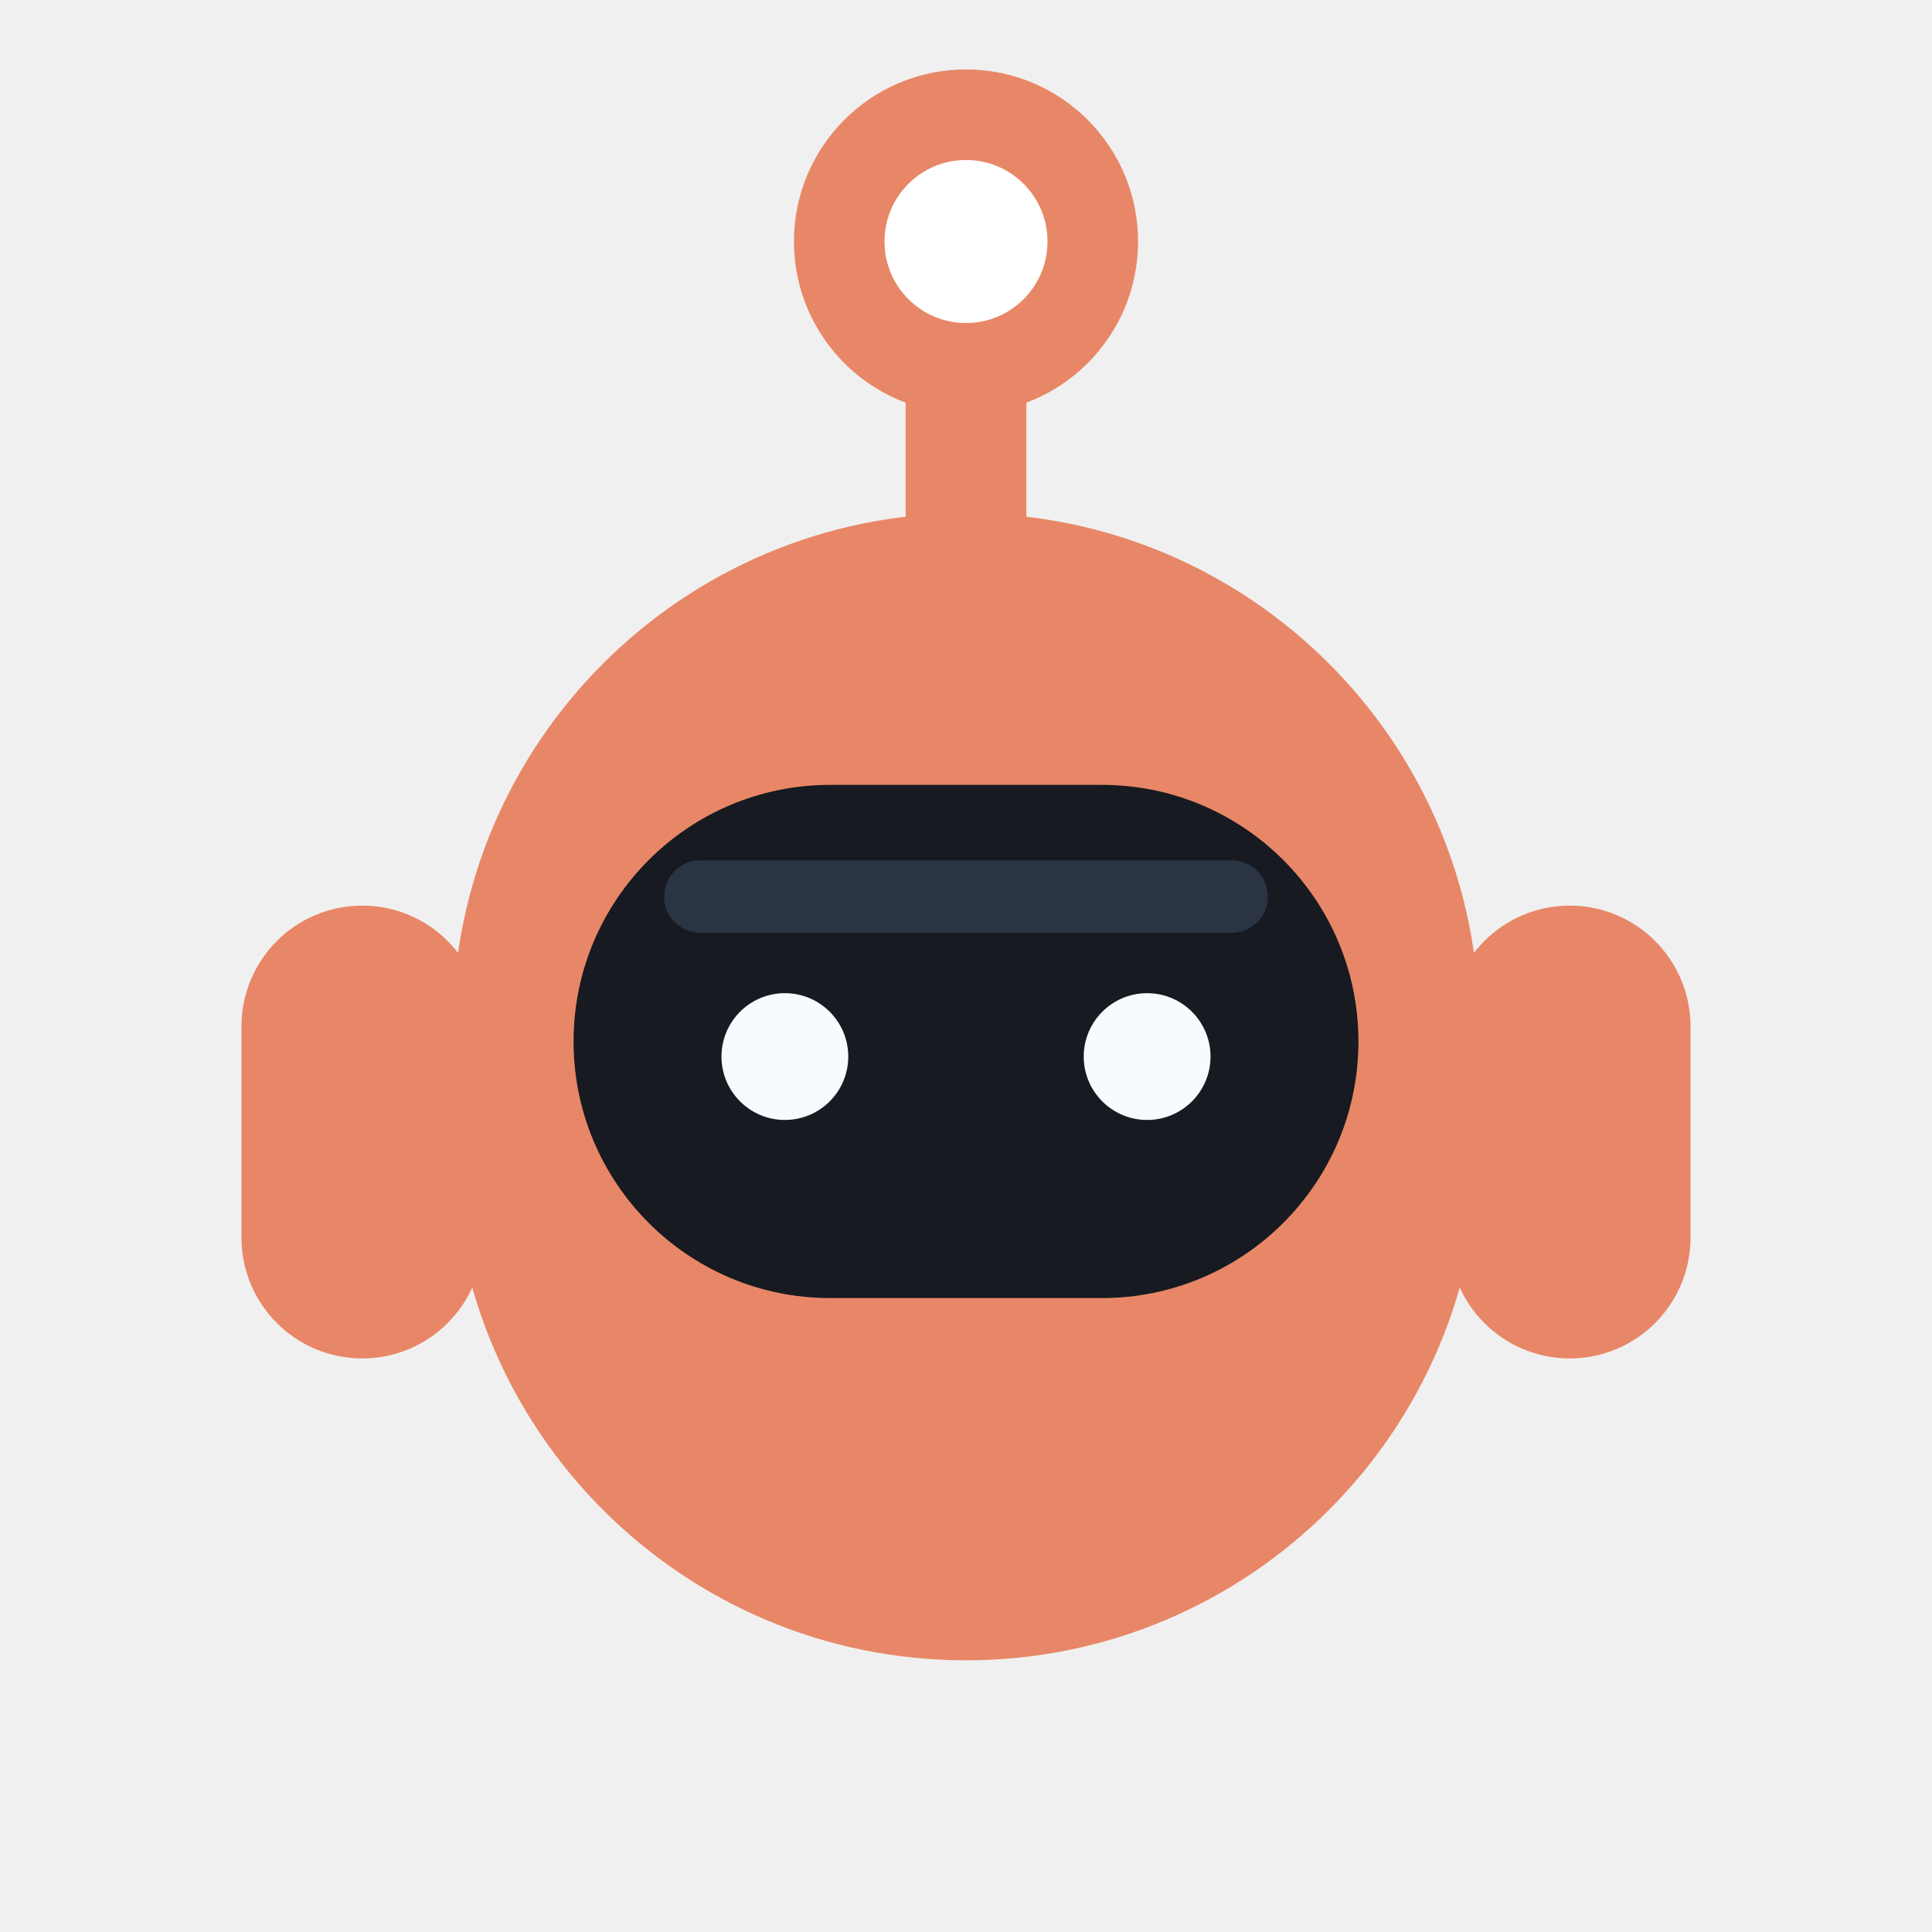
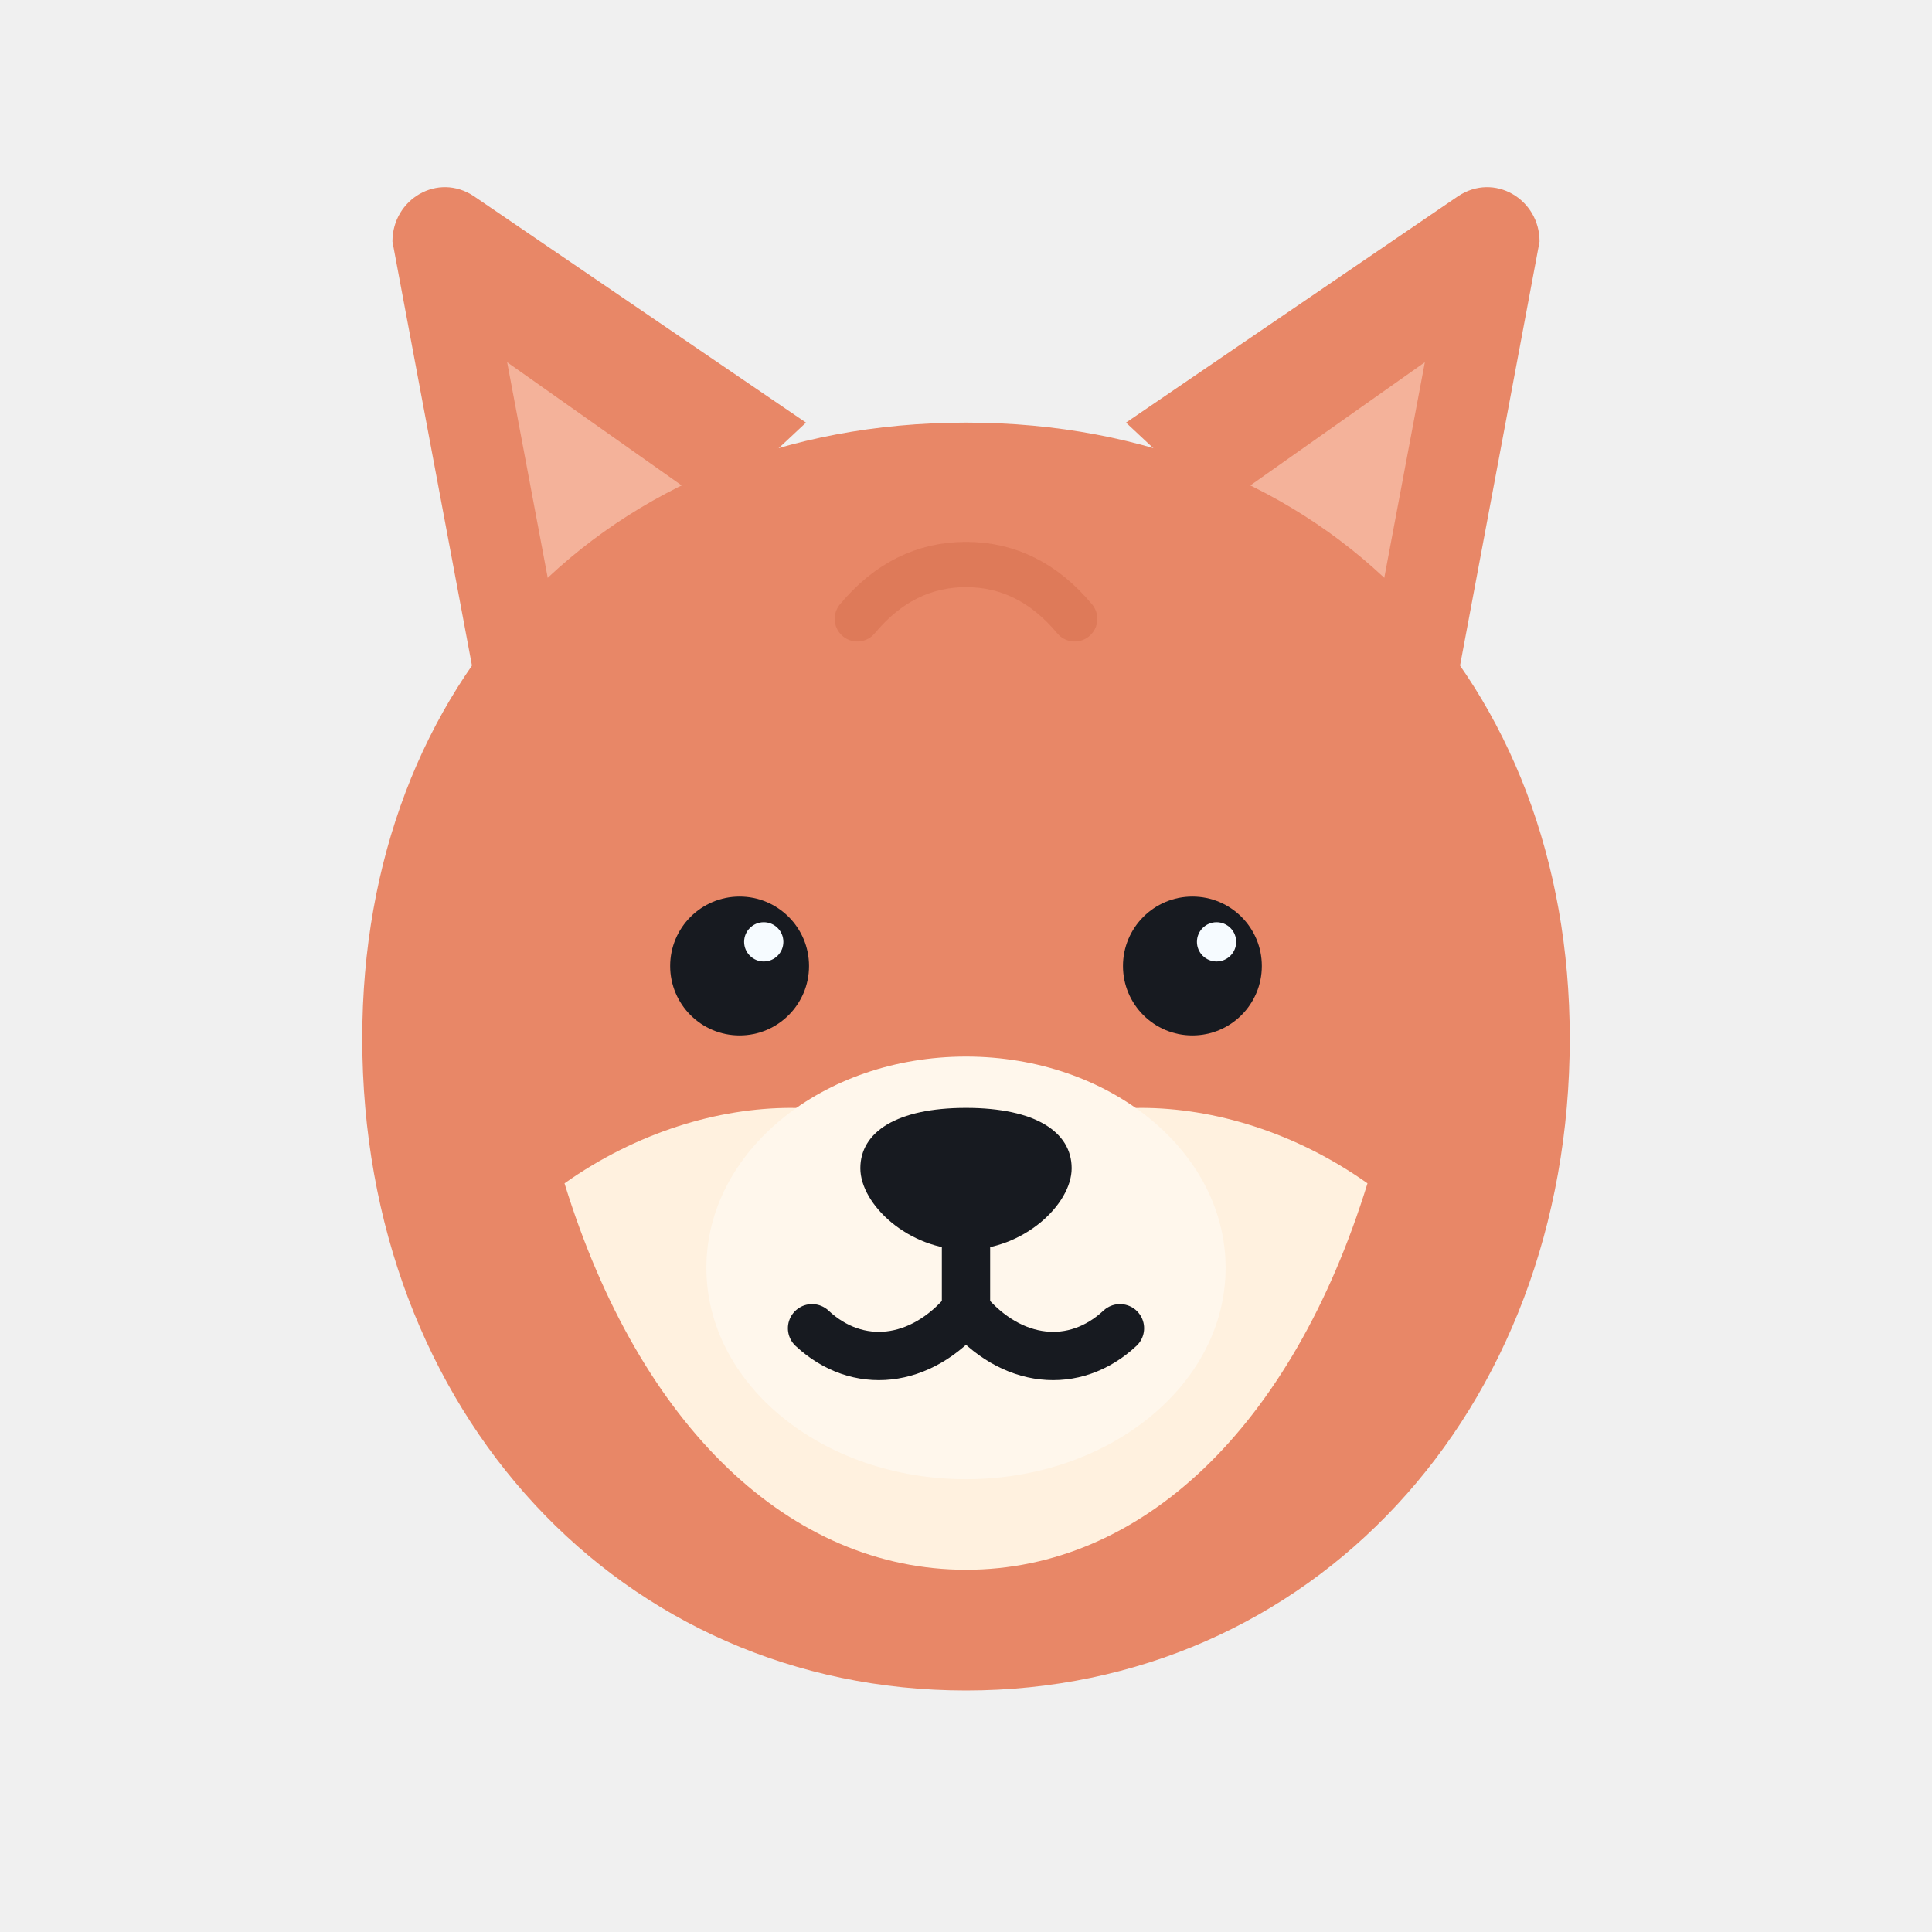
<svg xmlns="http://www.w3.org/2000/svg" viewBox="0 0 64 64" width="64" height="64">
-   <g fill="none" fill-rule="evenodd">
-     <path d="M32 12v8" stroke="#e88767" stroke-width="4" stroke-linecap="round" />
-     <circle cx="32" cy="8" r="4.2" fill="#fff" stroke="#e88767" stroke-width="3" />
-     <rect x="8" y="30" width="8" height="15" rx="4" fill="#e88767" />
-     <rect x="48" y="30" width="8" height="15" rx="4" fill="#e88767" />
-     <rect x="15" y="17" width="34" height="38" rx="17" fill="#e88767" />
-     <rect x="19" y="26" width="26" height="17" rx="8.5" fill="#171a20" />
-     <rect x="22" y="28.5" width="20" height="2.4" rx="1.2" fill="#2b3442" />
-     <circle cx="26" cy="35" r="2.1" fill="#f6fbff" />
-     <circle cx="38" cy="35" r="2.1" fill="#f6fbff" />
+   <g fill-rule="evenodd">
+     <path d="M16 24 13 8c0-1.4 1.5-2.3 2.7-1.5l11 7.5z" fill="#e88767" />
+     <path d="M48 24 51 8c0-1.4-1.5-2.3-2.7-1.5l-11 7.5z" fill="#e88767" />
+     <path d="M18.4 20.5 16.8 12l6.8 4.8z" fill="#f4b29a" />
+     <path d="M45.6 20.5 47.2 12l-6.8 4.8z" fill="#f4b29a" />
+     <path d="M32 14c12 0 20 8.6 20 20.4 0 12.4-8.6 21.6-20 21.6S12 46.8 12 34.4C12 22.6 20 14 32 14z" fill="#e88767" />
+     <path d="M18.7 39.2c2.5 8.1 7.5 12.8 13.3 12.8s10.8-4.7 13.3-12.8c-2.4-1.7-5.1-2.5-7.5-2.5-2 0-4.1.5-5.8 1.4-1.7-.9-3.8-1.4-5.8-1.4-2.4 0-5.1.8-7.5 2.5z" fill="#fff1df" />
+     <ellipse cx="32" cy="42" rx="8.6" ry="7" fill="#fff7ec" />
+     <circle cx="24.5" cy="32" r="2.3" fill="#171a20" />
+     <circle cx="39.5" cy="32" r="2.3" fill="#171a20" />
+     <circle cx="25.3" cy="31.2" r=".65" fill="#f6fbff" />
+     <circle cx="40.3" cy="31.2" r=".65" fill="#f6fbff" />
+     <path d="M28.5 38.7c0-1.2 1.2-2 3.5-2s3.5.8 3.5 2-1.6 2.7-3.5 2.7-3.5-1.5-3.5-2.7z" fill="#171a20" />
+     <path d="M32 41.2v2.2" stroke="#171a20" stroke-width="1.6" stroke-linecap="round" />
+     <path d="M32 43.4c-1.5 1.8-3.6 2-5.1.6M32 43.4c1.5 1.8 3.6 2 5.1.6" stroke="#171a20" stroke-width="1.6" stroke-linecap="round" fill="none" />
+     <path d="M28.4 20.5c1-1.2 2.2-1.8 3.6-1.8s2.6.6 3.6 1.8" stroke="#d66f4e" stroke-width="1.5" stroke-linecap="round" fill="none" opacity=".55" />
  </g>
</svg>
